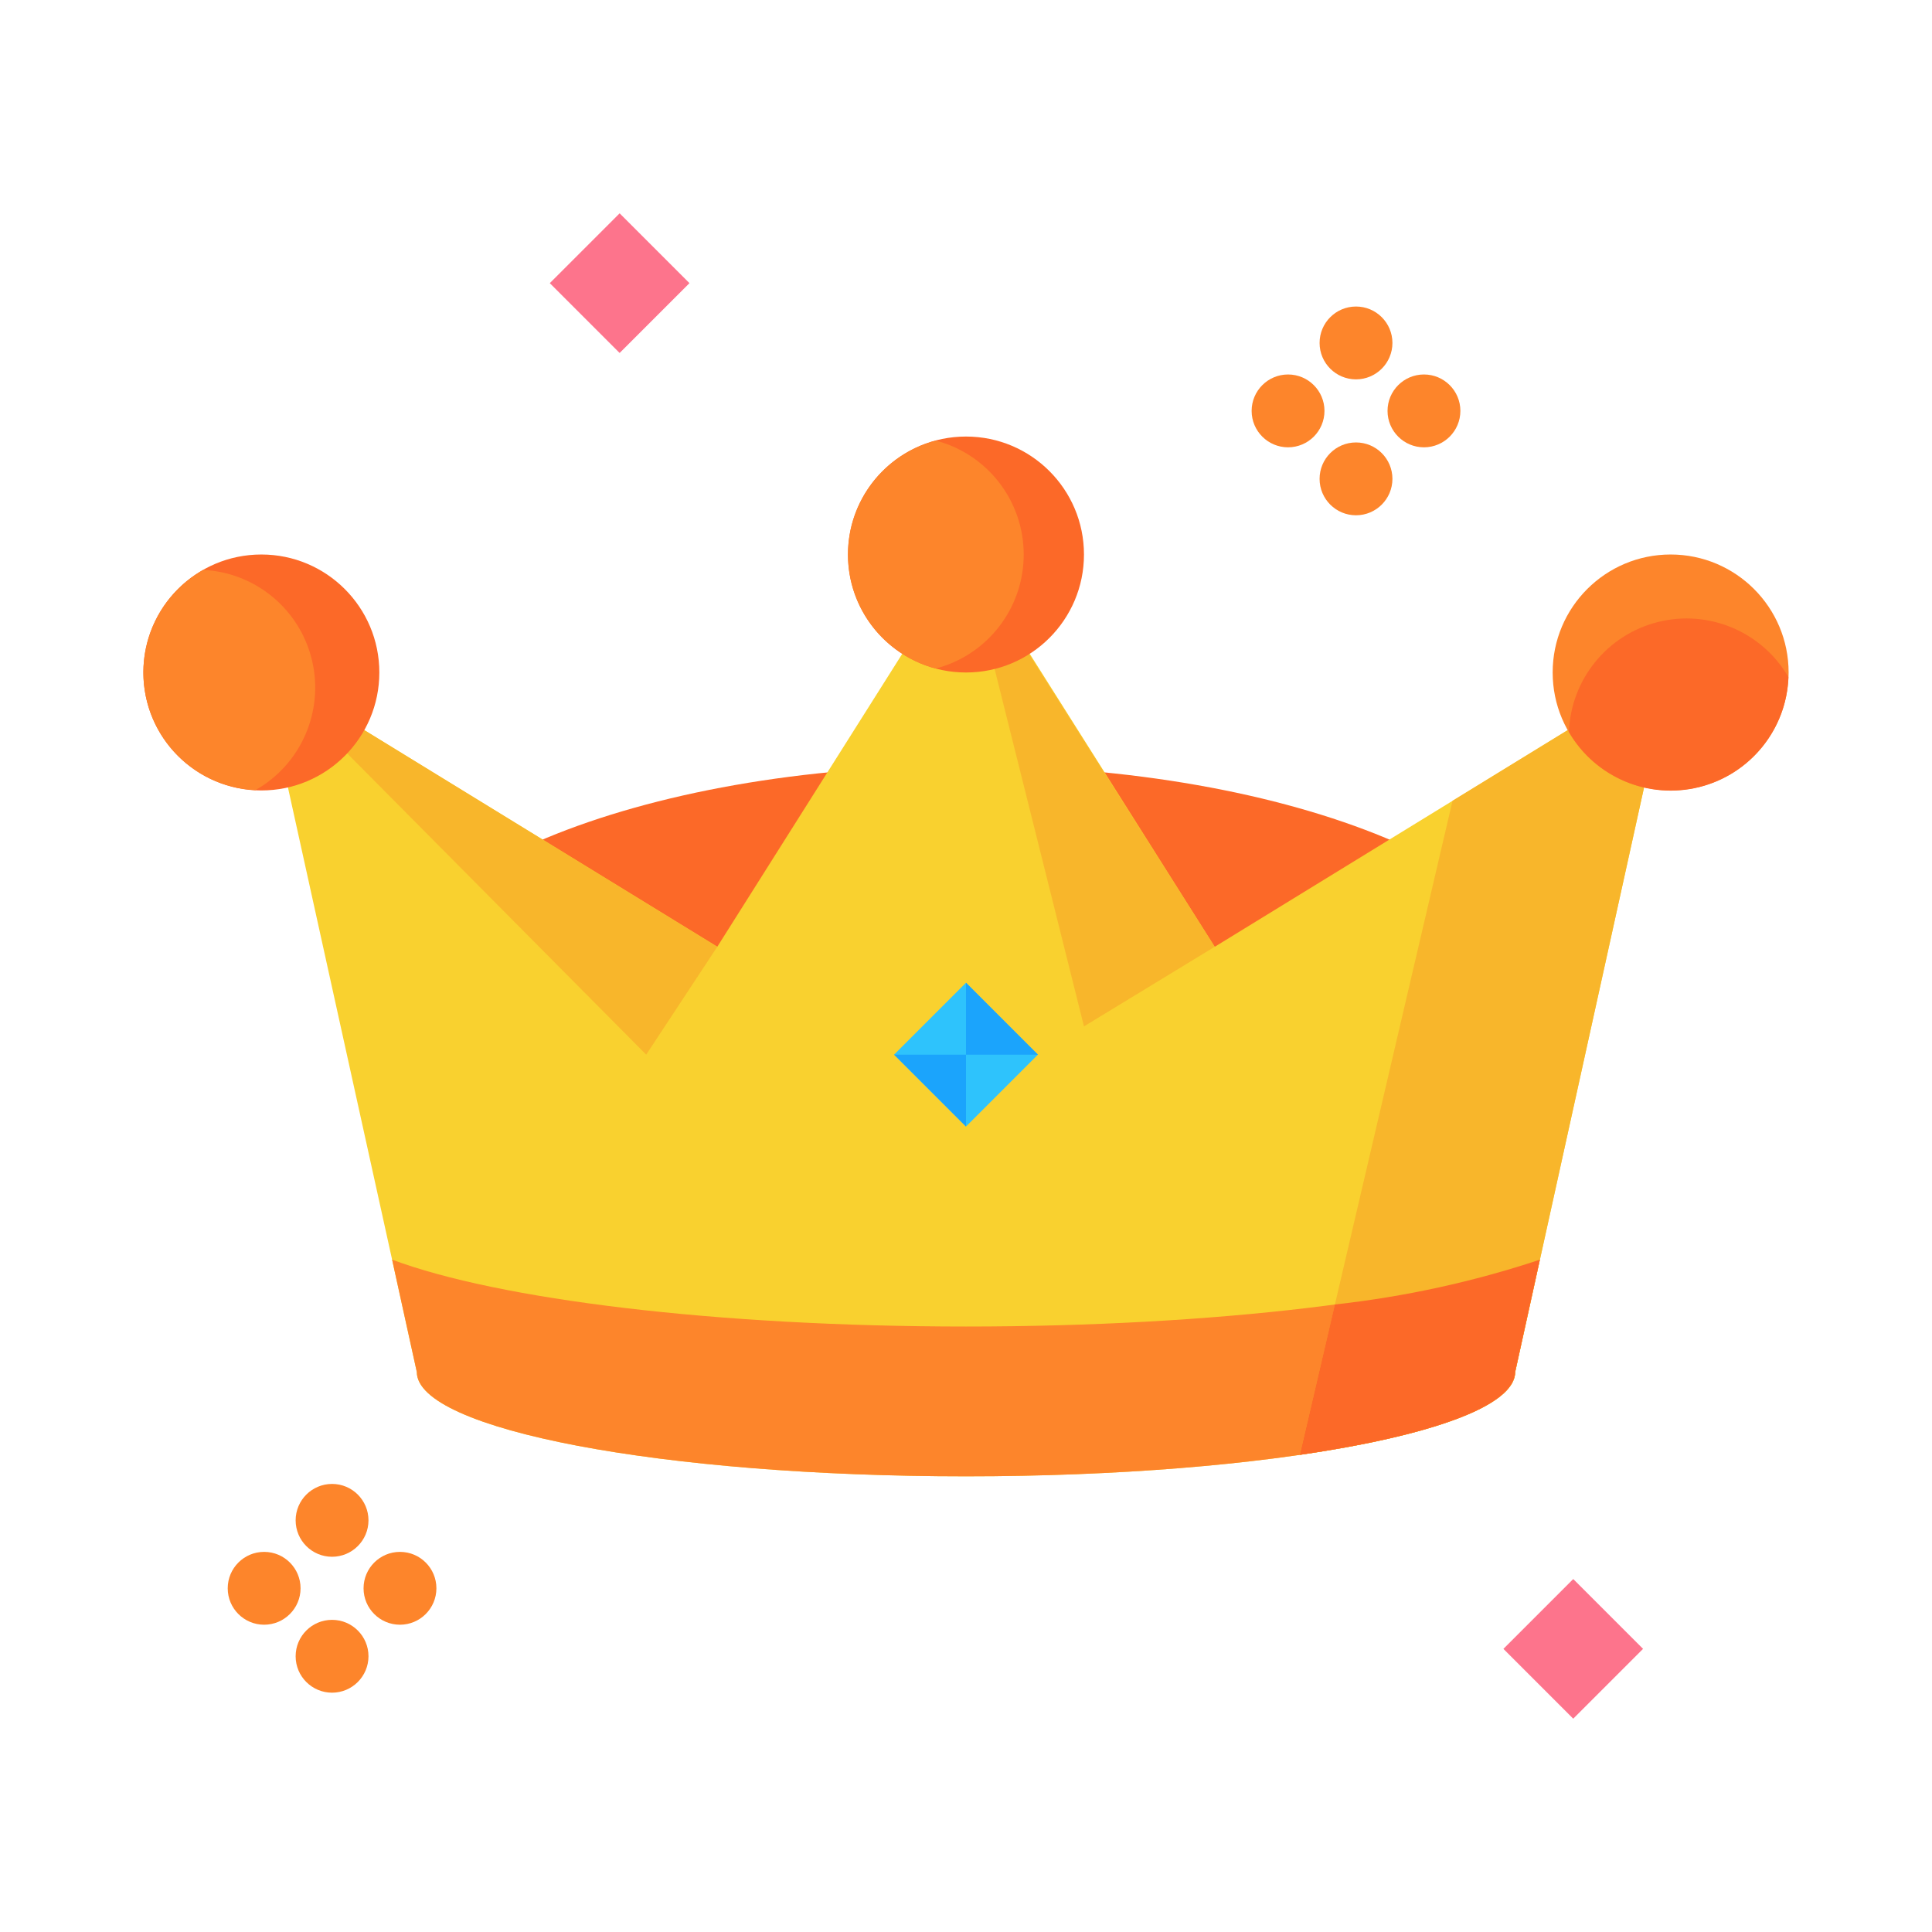
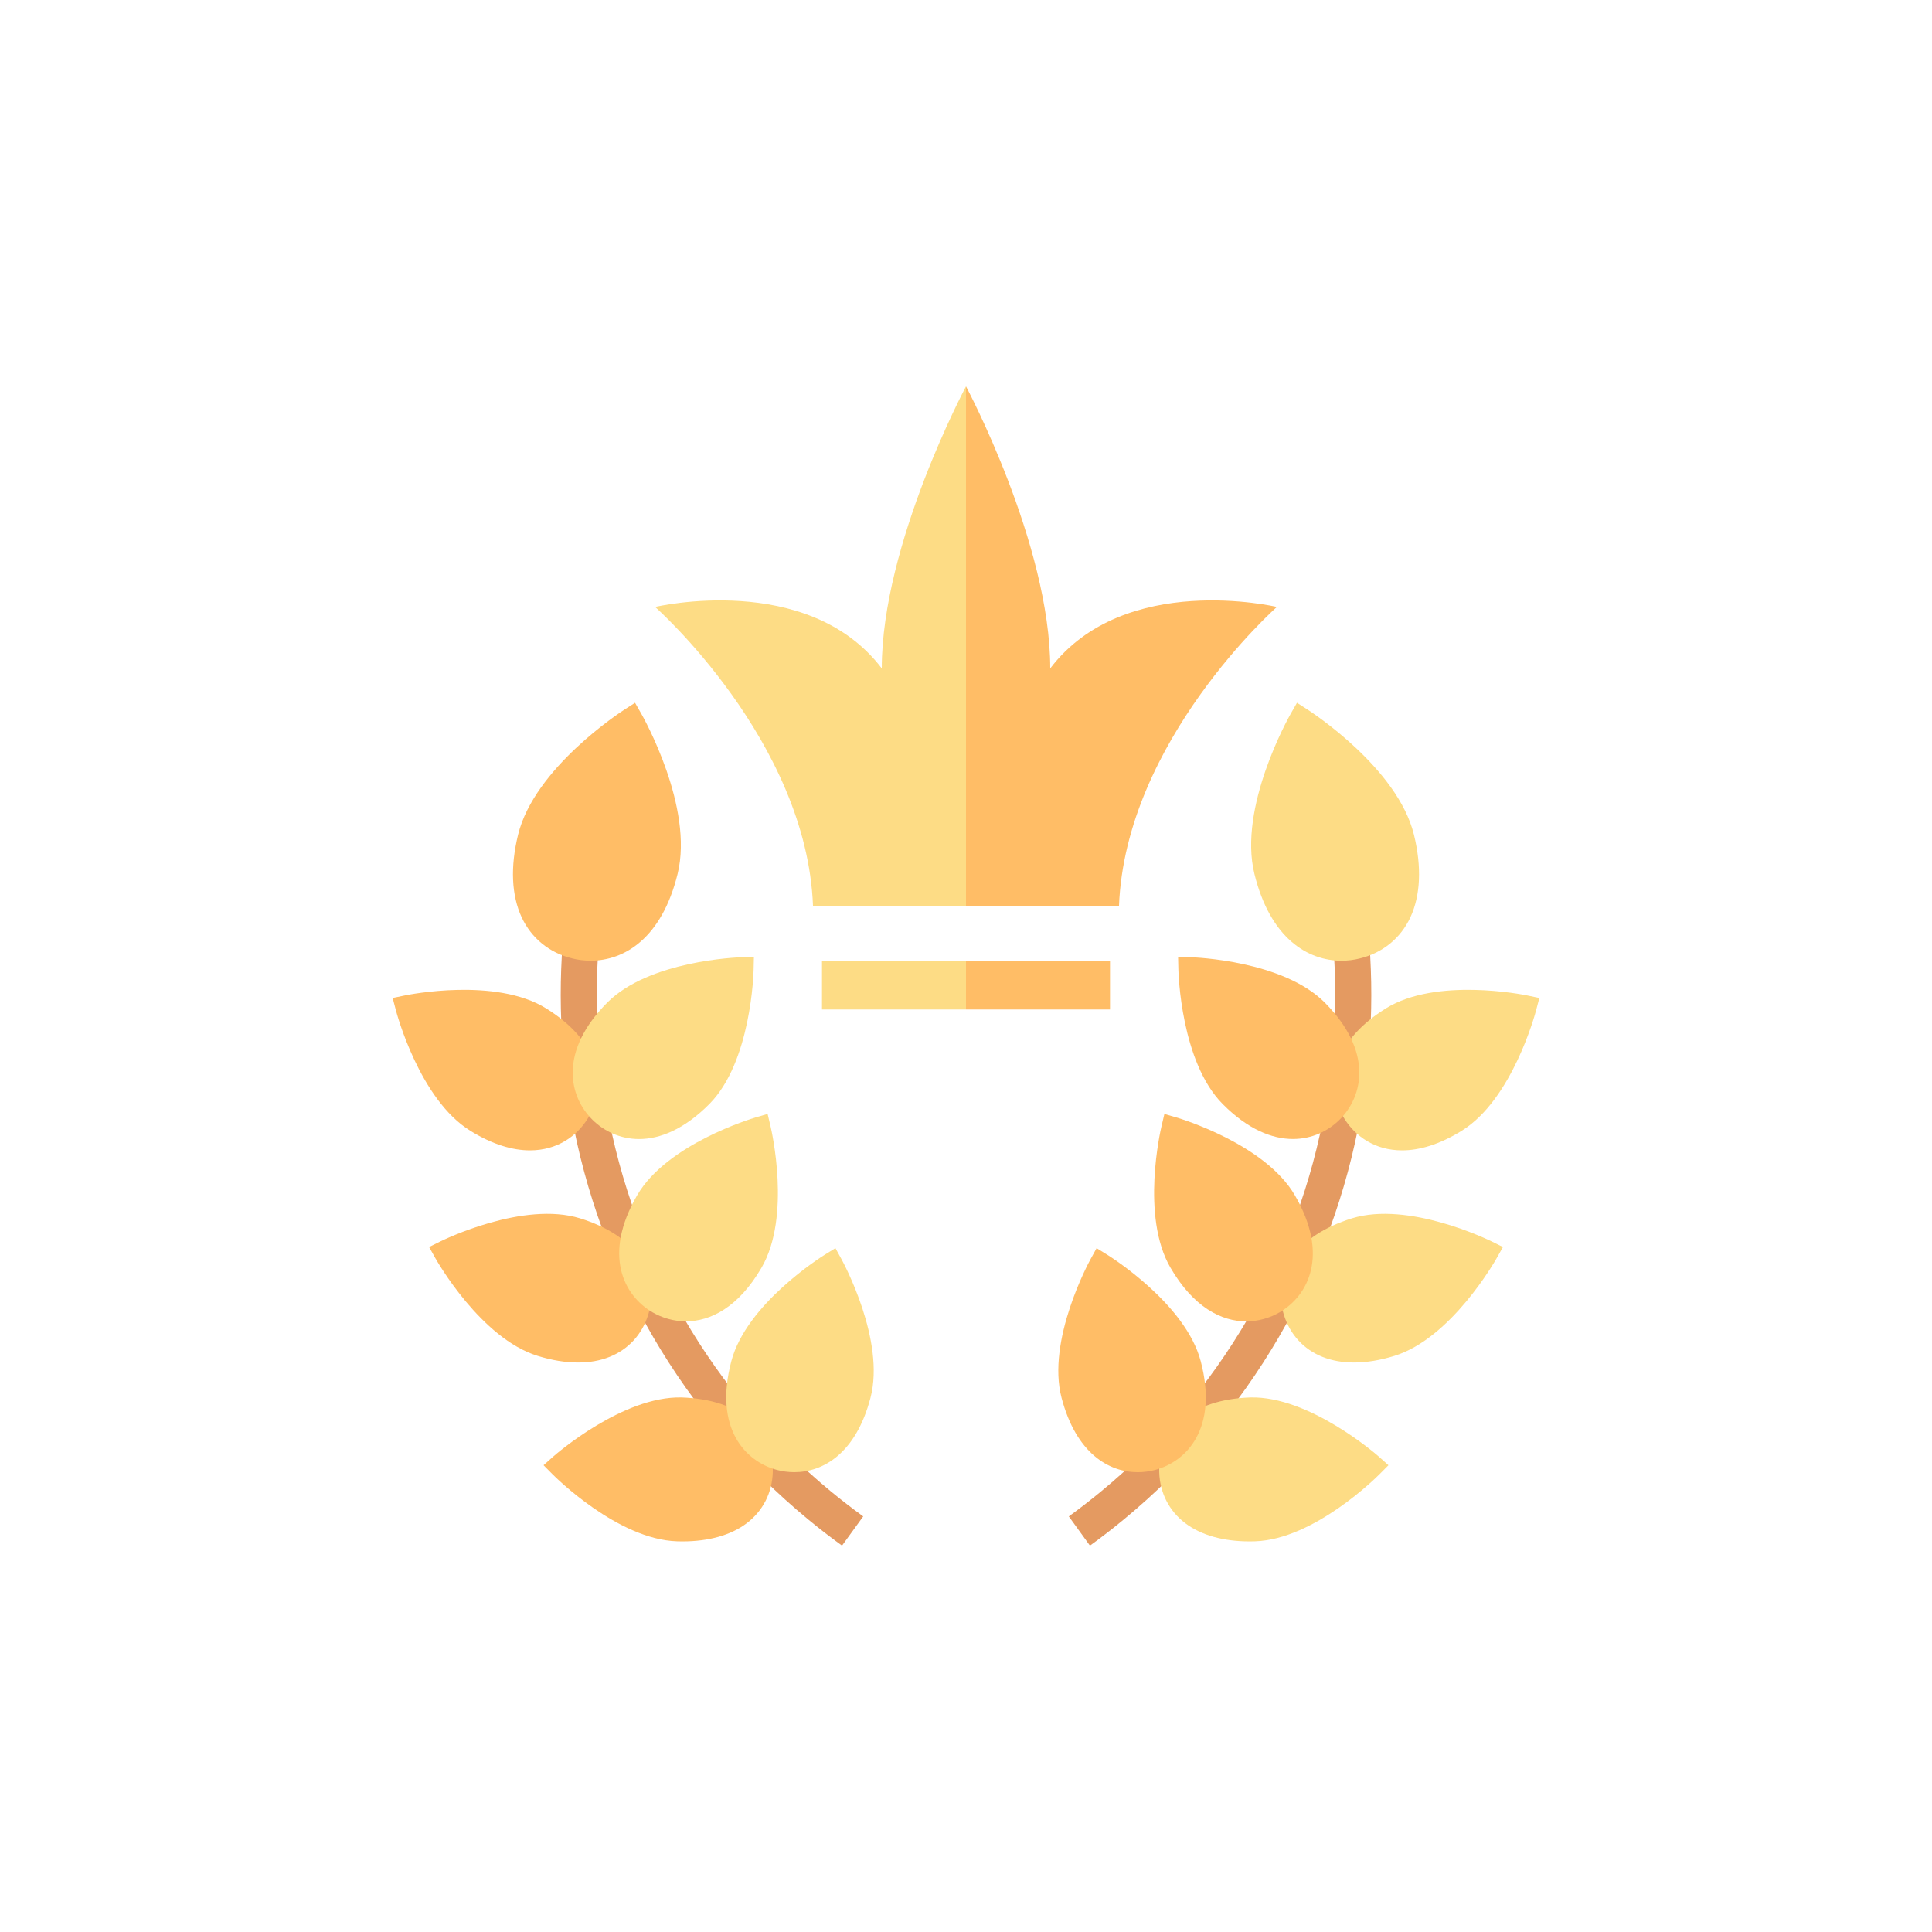
- <svg xmlns="http://www.w3.org/2000/svg" id="Layer_1" data-name="Layer 1" viewBox="0 0 128 128">
-   <path d="M89.84,25.134a2.413,2.413,0,1,1,2.412-2.413A2.415,2.415,0,0,1,89.84,25.134Z" style="fill:#fd852b" />
-   <path d="M89.84,34.139a2.413,2.413,0,1,1,2.412-2.413A2.415,2.415,0,0,1,89.84,34.139Z" style="fill:#fd852b" />
-   <path d="M85.337,29.636a2.413,2.413,0,1,1,2.413-2.413A2.415,2.415,0,0,1,85.337,29.636Z" style="fill:#fd852b" />
-   <path d="M94.342,29.636a2.413,2.413,0,1,1,2.412-2.413A2.415,2.415,0,0,1,94.342,29.636Z" style="fill:#fd852b" />
-   <path d="M22,103.14a2.413,2.413,0,1,1,2.413-2.413A2.416,2.416,0,0,1,22,103.14Z" style="fill:#fd852b" />
-   <path d="M22,112.145a2.413,2.413,0,1,1,2.413-2.413A2.416,2.416,0,0,1,22,112.145Z" style="fill:#fd852b" />
-   <path d="M17.5,107.642a2.413,2.413,0,1,1,2.413-2.413A2.416,2.416,0,0,1,17.5,107.642Z" style="fill:#fd852b" />
-   <path d="M26.5,107.642a2.413,2.413,0,1,1,2.413-2.413A2.416,2.416,0,0,1,26.5,107.642Z" style="fill:#fd852b" />
-   <rect x="37.781" y="15.488" width="6.542" height="6.542" transform="translate(-1.241 34.522) rotate(-44.999)" style="fill:#fd748c" />
-   <rect x="100.96" y="105.971" width="6.542" height="6.542" transform="translate(-46.717 105.698) rotate(-45)" style="fill:#fd748c" />
-   <ellipse cx="64" cy="67.091" rx="39.322" ry="16.365" style="fill:#fc6928" />
-   <path d="M110.684,44.187l-8.661,39.269L100.385,90.9c0,3.821-16.292,6.91-36.385,6.91s-36.385-3.09-36.385-6.91l-1.637-7.446L17.316,44.187,47.522,62.725,64,36.628l16.478,26.1Z" style="fill:#f9d12f" />
-   <rect x="60.631" y="66.504" width="6.737" height="6.737" transform="translate(-30.662 65.72) rotate(-45)" style="fill:#2ec3fc" />
-   <path d="M102.023,83.456,100.385,90.9c0,3.821-16.292,6.91-36.385,6.91s-36.385-3.09-36.385-6.91l-1.637-7.446C33.021,86.093,47.409,87.885,64,87.885S94.978,86.093,102.023,83.456Z" style="fill:#fd852b" />
-   <path d="M96.234,53.055,86.115,96.389c8.673-1.262,14.27-3.249,14.27-5.487l1.637-7.446,8.661-39.269Z" style="fill:#f8b62b" />
-   <circle cx="110.684" cy="44.553" r="7.816" style="fill:#fd852b" />
-   <path d="M86.115,96.389h0q.783-.114,1.531-.236l.13-.021q.7-.114,1.359-.235l.139-.025q.695-.127,1.354-.261l.031-.006c1.369-.28,2.616-.582,3.729-.9l.157-.046q.451-.132.871-.268l.214-.071q.383-.128.737-.258l.213-.079c.237-.09.462-.182.678-.274.052-.022.108-.044.158-.067a11.12,11.12,0,0,0,1.378-.711c.042-.026.078-.053.119-.079.143-.093.279-.186.4-.281.053-.041.1-.082.149-.123.1-.082.19-.164.272-.247.046-.046.088-.092.129-.138a2.6,2.6,0,0,0,.191-.244c.032-.046.066-.093.093-.139a1.77,1.77,0,0,0,.123-.263c.016-.041.037-.082.049-.123a1.387,1.387,0,0,0,.061-.389l1.637-7.446a66.129,66.129,0,0,1-13.58,2.966Z" style="fill:#fc6928" />
-   <path d="M103.946,48.5a7.8,7.8,0,0,0,14.539-3.644A7.8,7.8,0,0,0,103.946,48.5Z" style="fill:#fc6928" />
-   <polygon points="80.478 62.725 71.816 68 64 36.738 80.478 62.725" style="fill:#f8b62b" />
-   <circle cx="64" cy="36.738" r="7.816" style="fill:#fc6928" />
-   <path d="M62,29.19a7.806,7.806,0,0,0,0,15.1,7.806,7.806,0,0,0,0-15.1Z" style="fill:#fd852b" />
-   <polygon points="47.522 62.725 42.812 69.873 17.316 44.187 47.522 62.725" style="fill:#f8b62b" />
-   <circle cx="17.316" cy="44.553" r="7.816" style="fill:#fc6928" />
-   <path d="M13.464,37.758a7.806,7.806,0,0,0,3.454,14.592,7.806,7.806,0,0,0-3.454-14.592Z" style="fill:#fd852b" />
-   <polygon points="64 65.109 64 69.873 68.764 69.873 64 65.109" style="fill:#1ba4fc" />
-   <polygon points="59.236 69.873 64 69.873 64 74.636 59.236 69.873" style="fill:#1ba4fc" />
+ <svg xmlns="http://www.w3.org/2000/svg" version="1.1" id="Layer_1" x="0px" y="0px" viewBox="0 0 80 80" enable-background="new 0 0 80 80" xml:space="preserve">
+   <g>
+     <path fill="#E49A61" d="M34.867,64c-0.475-0.342-0.941-0.703-1.4-1.082c-5.171-4.262-8.658-10.236-9.819-16.828   c-0.506-2.867-0.565-5.785-0.179-8.668l1.48,0.197c-0.366,2.732-0.309,5.494,0.17,8.211c1.1,6.24,4.401,11.9,9.298,15.936   c0.435,0.357,0.878,0.699,1.327,1.025L34.867,64z" />
+     <path fill="#FFBD66" d="M26.556,29.556l-0.26-0.455l-0.44,0.283c-0.152,0.098-3.727,2.419-4.403,5.177   c-0.327,1.332-0.275,2.515,0.148,3.423c0.405,0.867,1.149,1.473,2.095,1.703c0.242,0.061,0.497,0.094,0.758,0.094   c1.387,0,2.947-0.916,3.605-3.598C28.736,33.427,26.645,29.713,26.556,29.556z" />
+     <g>
+       <path fill="#FFBD66" d="M31.05,58.791c-0.662-0.568-1.641-0.889-2.829-0.926l0,0c-2.434-0.06-5.207,2.354-5.323,2.457l-0.391,0.35    l0.369,0.371c0.109,0.111,2.707,2.705,5.162,2.779c0.074,0.002,0.147,0.004,0.219,0.004c1.092,0,2.009-0.258,2.662-0.752    c0.67-0.508,1.054-1.258,1.08-2.111C32.025,60.109,31.688,59.338,31.05,58.791z" />
+       <path fill="#FFBD66" d="M25.237,56.187c0.782-0.311,1.352-0.932,1.604-1.748c0.253-0.814,0.133-1.648-0.338-2.346    c-0.487-0.725-1.346-1.293-2.482-1.644c-2.347-0.725-5.646,0.887-5.784,0.955l-0.469,0.232l0.256,0.457    c0.076,0.135,1.892,3.326,4.238,4.051c0.592,0.184,1.155,0.275,1.674,0.275C24.412,56.42,24.85,56.342,25.237,56.187z" />
+       <path fill="#FFBD66" d="M19.47,46.82c0.936,0.582,1.767,0.814,2.475,0.814c1.125,0,1.941-0.59,2.386-1.309    c0.725-1.168,0.708-3.066-1.721-4.572l0,0c-2.087-1.293-5.685-0.566-5.838-0.535l-0.513,0.106l0.133,0.506    C16.431,41.98,17.382,45.527,19.47,46.82z" />
+     </g>
+     <g>
+       <path fill="#FDDC85" d="M34.845,52.142l-0.252-0.459l-0.445,0.275c-0.132,0.082-3.242,2.033-3.866,4.408    c-0.728,2.764,0.568,4.152,1.897,4.502c0.226,0.059,0.465,0.092,0.71,0.092c1.203,0,2.554-0.785,3.156-3.08    C36.669,55.508,34.92,52.279,34.845,52.142z" />
+       <path fill="#FDDC85" d="M31.537,52.486L31.537,52.486c1.233-2.123,0.405-5.699,0.369-5.85l-0.121-0.51l-0.502,0.146    c-0.149,0.045-3.667,1.098-4.9,3.221c-1.434,2.471-0.556,4.154,0.634,4.846c0.396,0.229,0.871,0.375,1.383,0.375    C29.419,54.715,30.581,54.133,31.537,52.486z" />
+       <path fill="#FDDC85" d="M29.373,45.715c1.729-1.744,1.83-5.414,1.833-5.568l0.012-0.524l-0.523,0.016    c-0.155,0.004-3.824,0.135-5.553,1.879c-2.013,2.029-1.587,3.879-0.611,4.848c0.469,0.465,1.139,0.799,1.932,0.799    C27.322,47.164,28.326,46.769,29.373,45.715z" />
+     </g>
+     <path fill="#E49A61" d="M45.132,64l-0.875-1.209c0.449-0.326,0.892-0.668,1.327-1.027c4.896-4.033,8.198-9.693,9.298-15.932   c0.478-2.719,0.535-5.48,0.169-8.213l1.481-0.197c0.386,2.883,0.326,5.801-0.18,8.668c-1.16,6.592-4.647,12.566-9.819,16.828   C46.075,63.297,45.607,63.658,45.132,64z" />
+     <path fill="#FDDC85" d="M58.548,34.561c-0.677-2.758-4.251-5.079-4.403-5.177l-0.44-0.283l-0.26,0.455   c-0.089,0.157-2.181,3.871-1.503,6.628c0.658,2.682,2.22,3.598,3.606,3.598c0.262,0,0.517-0.033,0.758-0.094   c0.945-0.23,1.69-0.836,2.095-1.703C58.823,37.076,58.875,35.892,58.548,34.561z" />
+     <g>
+       <path fill="#FDDC85" d="M51.78,57.865L51.78,57.865c-1.188,0.037-2.167,0.357-2.83,0.926c-0.638,0.547-0.976,1.318-0.949,2.172    c0.026,0.854,0.41,1.604,1.081,2.111c0.653,0.494,1.57,0.752,2.661,0.752c0.072,0,0.146-0.002,0.22-0.004    c2.454-0.074,5.052-2.668,5.161-2.779l0.369-0.371l-0.391-0.35C56.986,60.218,54.214,57.804,51.78,57.865z" />
+       <path fill="#FDDC85" d="M55.979,50.449c-1.136,0.352-1.994,0.92-2.481,1.644c-0.47,0.697-0.59,1.531-0.337,2.346    c0.251,0.816,0.82,1.438,1.603,1.748c0.388,0.154,0.826,0.232,1.302,0.232c0.519,0,1.082-0.092,1.674-0.275    c2.346-0.725,4.161-3.916,4.237-4.051l0.257-0.457l-0.47-0.232C61.624,51.336,58.325,49.724,55.979,50.449z" />
+       <path fill="#FDDC85" d="M63.229,41.218c-0.153-0.031-3.751-0.758-5.839,0.535l0,0c-2.428,1.506-2.444,3.404-1.72,4.572    c0.444,0.719,1.26,1.309,2.386,1.309c0.707,0,1.537-0.232,2.474-0.814c2.088-1.293,3.039-4.84,3.078-4.99l0.133-0.506    L63.229,41.218z" />
+     </g>
+     <g>
+       <path fill="#FFBD66" d="M45.853,51.959l-0.445-0.275l-0.252,0.459c-0.075,0.137-1.824,3.365-1.199,5.738    c0.603,2.295,1.953,3.08,3.155,3.08c0.245,0,0.484-0.033,0.71-0.092c1.33-0.35,2.625-1.738,1.898-4.502    C49.096,53.992,45.984,52.041,45.853,51.959z" />
+       <path fill="#FFBD66" d="M48.718,46.273l-0.503-0.146l-0.12,0.51c-0.036,0.15-0.865,3.727,0.368,5.85l0,0    c0.956,1.646,2.118,2.229,3.139,2.229c0.511,0,0.986-0.146,1.383-0.375c1.188-0.691,2.067-2.375,0.633-4.846    C52.384,47.371,48.867,46.318,48.718,46.273z" />
+       <path fill="#FFBD66" d="M54.859,41.517c-1.729-1.744-5.398-1.875-5.554-1.879l-0.523-0.016l0.012,0.524    c0.004,0.154,0.104,3.824,1.833,5.568c1.047,1.055,2.052,1.449,2.911,1.449c0.793,0,1.463-0.334,1.932-0.799    C56.445,45.396,56.871,43.547,54.859,41.517z" />
+     </g>
+     <rect x="40" y="39.808" fill="#FFBD66" width="5.963" height="1.992" />
+     <rect x="34.037" y="39.808" fill="#FDDC85" width="5.963" height="1.992" />
+     <path fill="#FFBD66" d="M52.867,25.131c0,0-6.304-1.491-9.379,2.546C43.488,22.523,40,16,40,16v21.521h6.335   c0.26-6.842,6.539-12.39,6.539-12.39H52.867z" />
+     <path fill="#FDDC85" d="M36.512,27.677c-3.074-4.037-9.379-2.546-9.379-2.546h-0.007c0,0,6.28,5.548,6.539,12.39H40V16   C40,16,36.512,22.523,36.512,27.677z" />
+   </g>
</svg>
